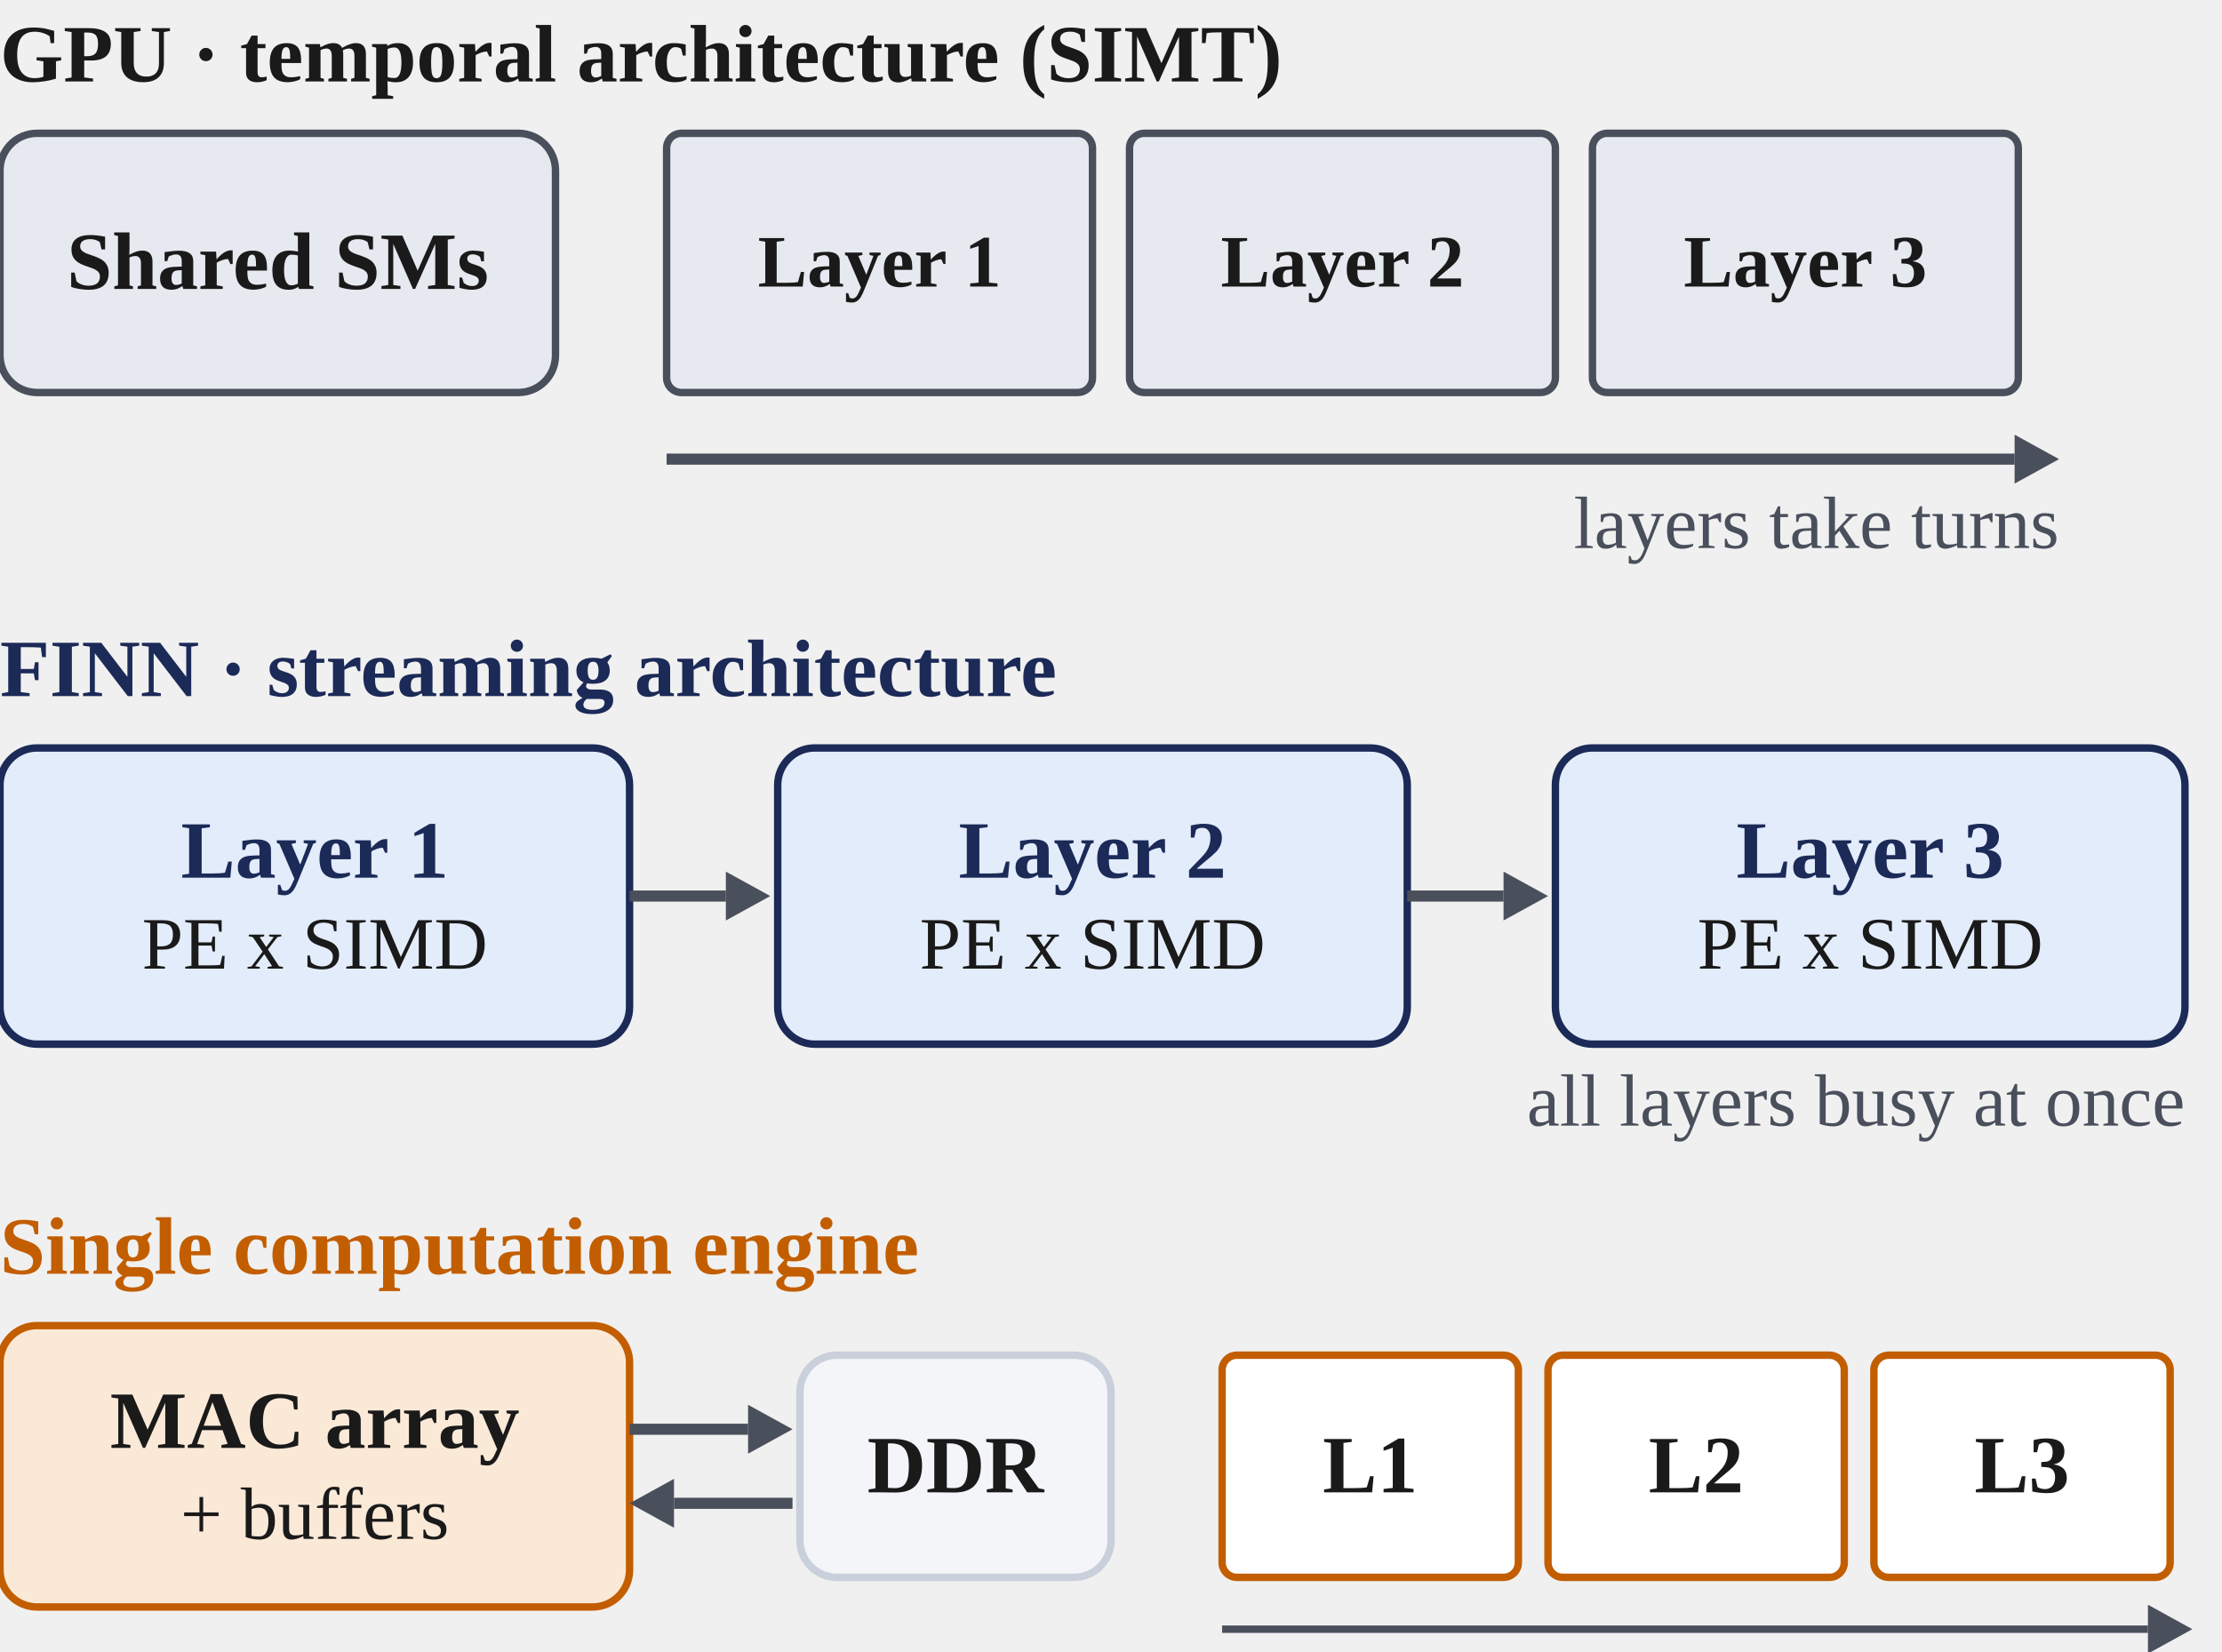
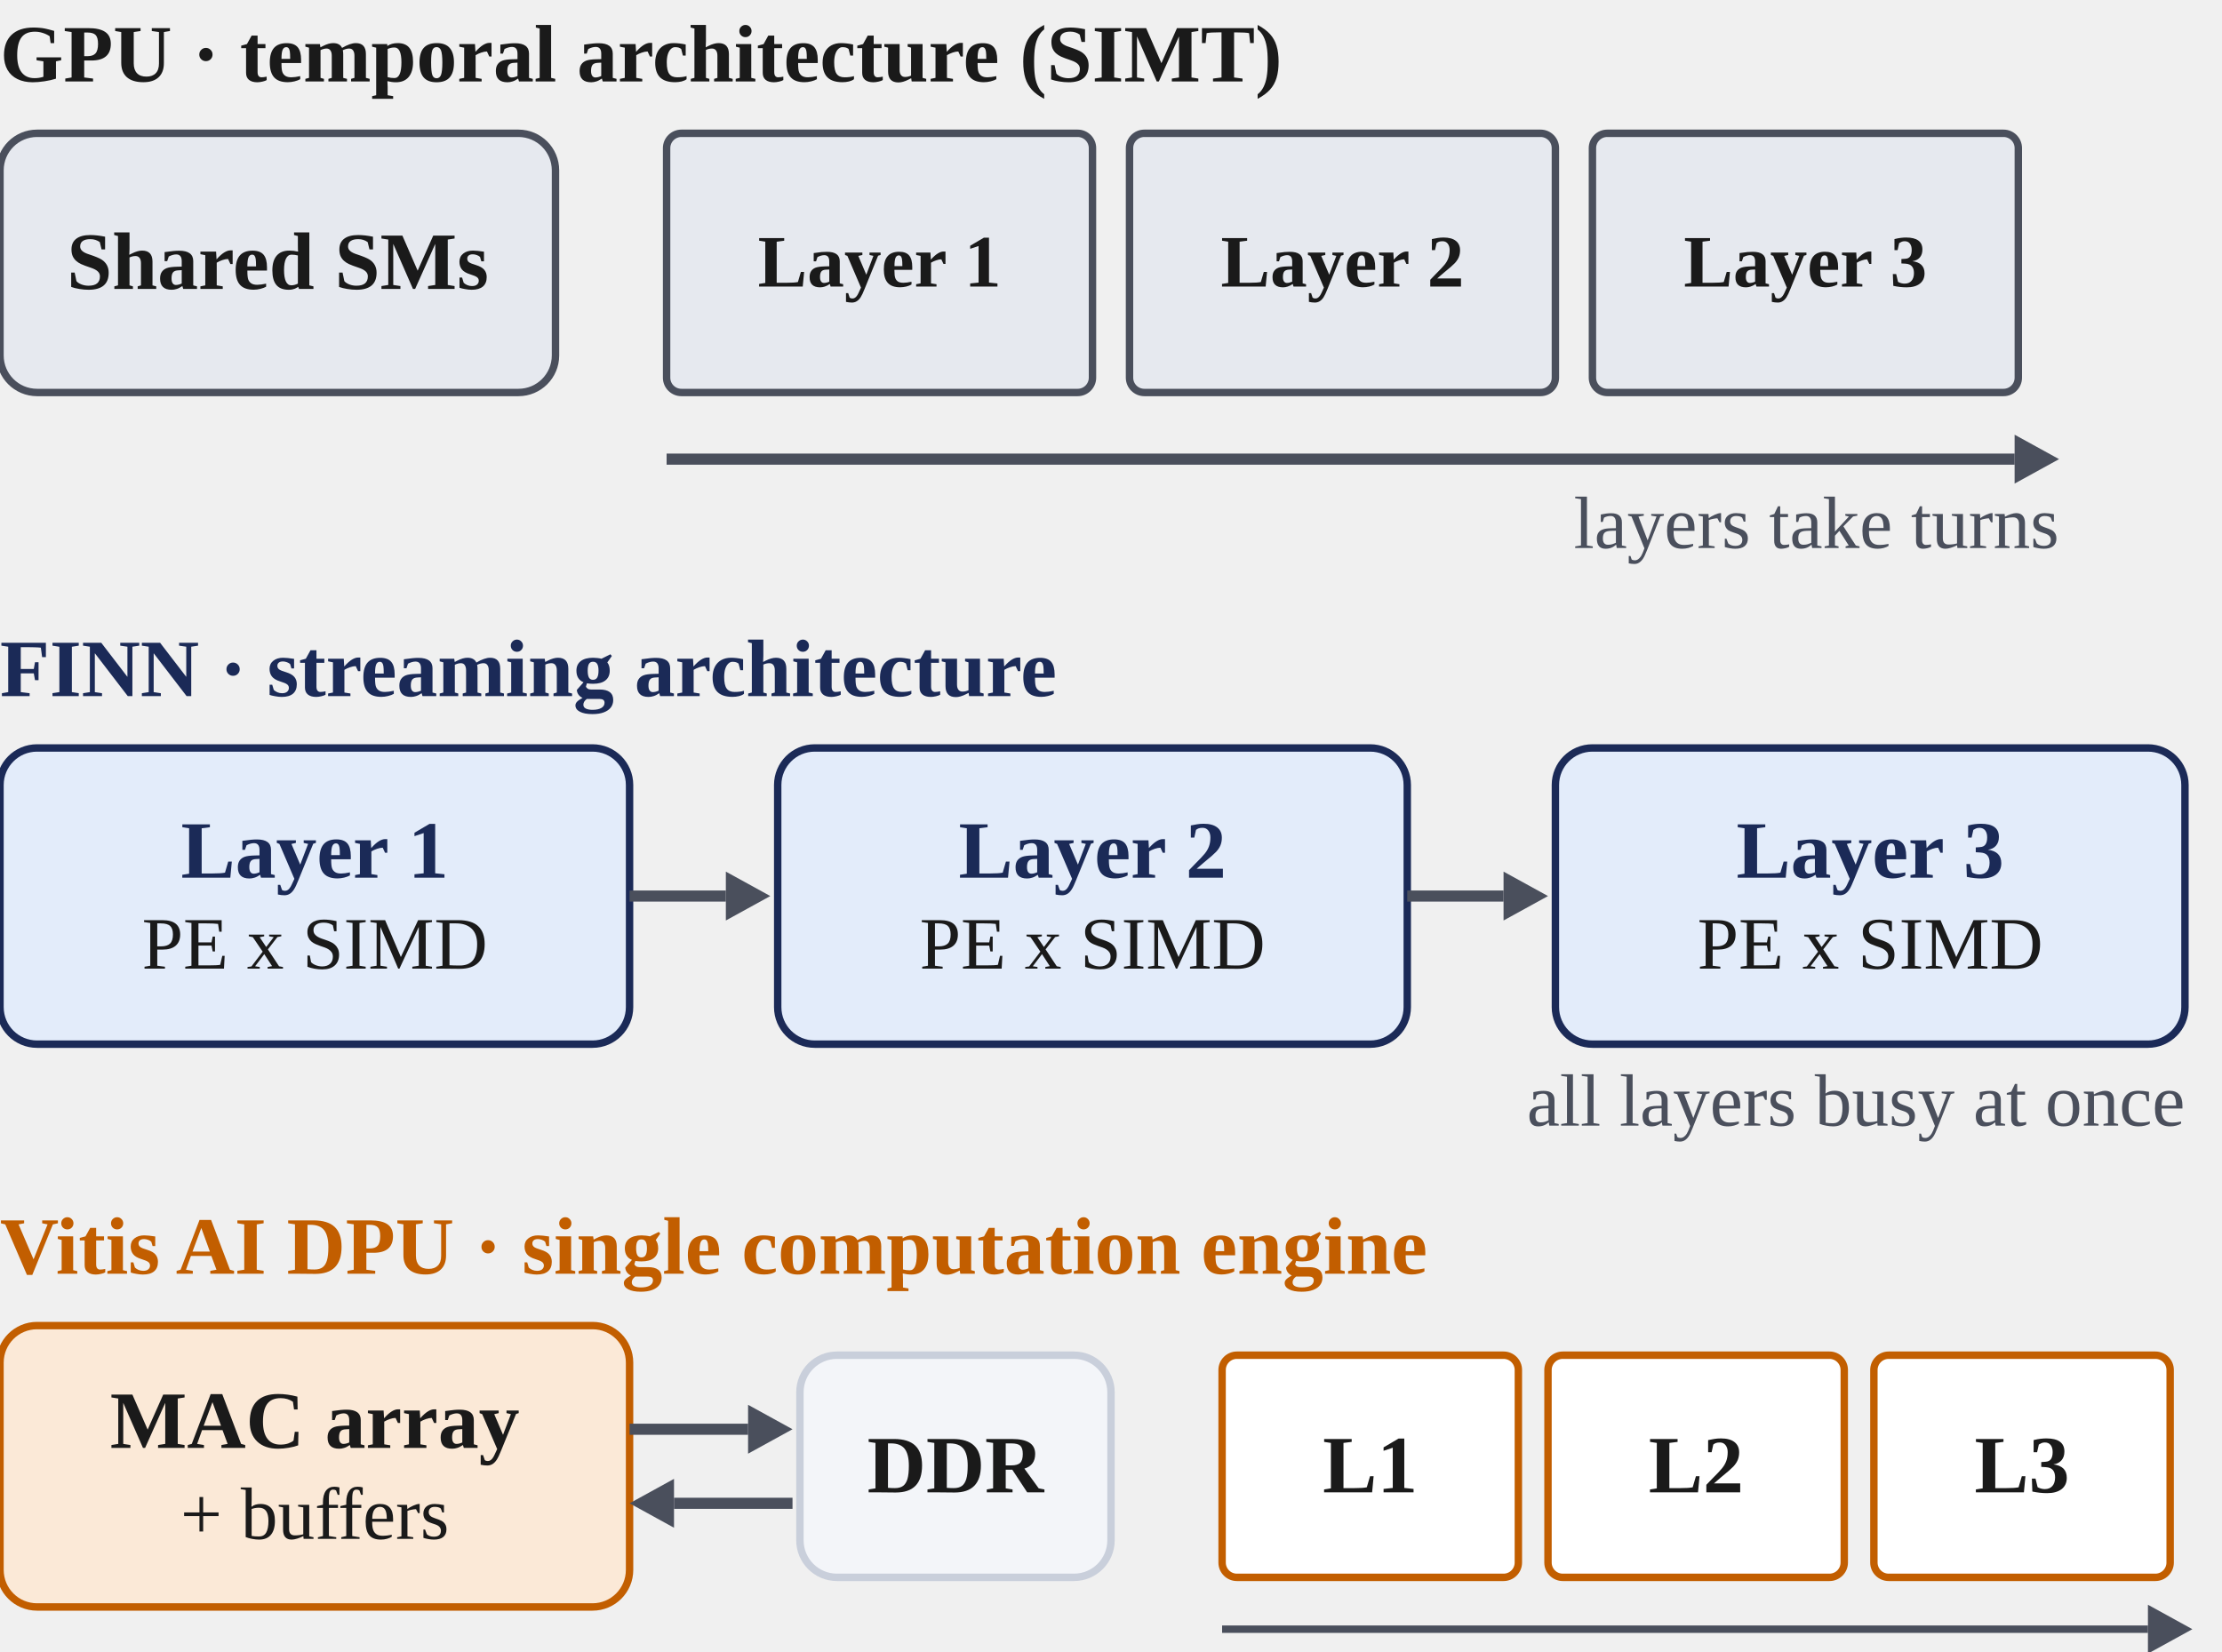
<svg xmlns="http://www.w3.org/2000/svg" width="600" height="446" viewBox="0 0 600 446">
  <text x="0" y="22" font-family="Cambria, Georgia, Times New Roman, serif" font-size="22" font-weight="700" fill="#1a1a1a" text-anchor="start">GPU · temporal architecture (SIMT)</text>
  <rect x="0" y="36" width="150" height="70" rx="10" fill="#e6e9ef" stroke="#4a4f5c" stroke-width="2" />
  <text x="75" y="78.04" font-family="Cambria, Georgia, Times New Roman, serif" font-size="22" font-weight="700" fill="#1a1a1a" text-anchor="middle">Shared SMs</text>
  <rect x="180" y="36" width="115" height="70" rx="4" fill="#e6e9ef" stroke="#4a4f5c" stroke-width="2" />
  <text x="237.5" y="77.4" font-family="Cambria, Georgia, Times New Roman, serif" font-size="20" font-weight="700" fill="#1a1a1a" text-anchor="middle">Layer 1</text>
  <rect x="305" y="36" width="115" height="70" rx="4" fill="#e6e9ef" stroke="#4a4f5c" stroke-width="2" />
  <text x="362.5" y="77.4" font-family="Cambria, Georgia, Times New Roman, serif" font-size="20" font-weight="700" fill="#1a1a1a" text-anchor="middle">Layer 2</text>
  <rect x="430" y="36" width="115" height="70" rx="4" fill="#e6e9ef" stroke="#4a4f5c" stroke-width="2" />
  <text x="487.5" y="77.4" font-family="Cambria, Georgia, Times New Roman, serif" font-size="20" font-weight="700" fill="#1a1a1a" text-anchor="middle">Layer 3</text>
  <line x1="180" y1="124" x2="544" y2="124" stroke="#4a4f5c" stroke-width="3" />
  <polygon points="556,124 544.0,117.4 544.0,130.6" fill="#4a4f5c" />
  <text x="556" y="148" font-family="Cambria, Georgia, Times New Roman, serif" font-size="20" font-weight="400" fill="#4a4f5c" text-anchor="end">layers take turns</text>
  <text x="0" y="188" font-family="Cambria, Georgia, Times New Roman, serif" font-size="22" font-weight="700" fill="#1b2a57" text-anchor="start">FINN · streaming architecture</text>
  <rect x="0" y="202" width="170" height="80" rx="10" fill="#e3ecfa" stroke="#1b2a57" stroke-width="2" />
  <text x="85" y="237.04" font-family="Cambria, Georgia, Times New Roman, serif" font-size="22" font-weight="700" fill="#1b2a57" text-anchor="middle">Layer 1</text>
  <text x="85" y="261.6" font-family="Cambria, Georgia, Times New Roman, serif" font-size="20" font-weight="400" fill="#1a1a1a" text-anchor="middle">PE x SIMD</text>
  <line x1="170" y1="242" x2="196" y2="242" stroke="#4a4f5c" stroke-width="3" />
  <polygon points="208,242 196.0,235.4 196.0,248.6" fill="#4a4f5c" />
  <rect x="210" y="202" width="170" height="80" rx="10" fill="#e3ecfa" stroke="#1b2a57" stroke-width="2" />
  <text x="295" y="237.04" font-family="Cambria, Georgia, Times New Roman, serif" font-size="22" font-weight="700" fill="#1b2a57" text-anchor="middle">Layer 2</text>
  <text x="295" y="261.6" font-family="Cambria, Georgia, Times New Roman, serif" font-size="20" font-weight="400" fill="#1a1a1a" text-anchor="middle">PE x SIMD</text>
  <line x1="380" y1="242" x2="406" y2="242" stroke="#4a4f5c" stroke-width="3" />
  <polygon points="418,242 406.0,235.4 406.0,248.6" fill="#4a4f5c" />
  <rect x="420" y="202" width="170" height="80" rx="10" fill="#e3ecfa" stroke="#1b2a57" stroke-width="2" />
  <text x="505" y="237.04" font-family="Cambria, Georgia, Times New Roman, serif" font-size="22" font-weight="700" fill="#1b2a57" text-anchor="middle">Layer 3</text>
  <text x="505" y="261.6" font-family="Cambria, Georgia, Times New Roman, serif" font-size="20" font-weight="400" fill="#1a1a1a" text-anchor="middle">PE x SIMD</text>
  <text x="590" y="304" font-family="Cambria, Georgia, Times New Roman, serif" font-size="20" font-weight="400" fill="#4a4f5c" text-anchor="end">all layers busy at once</text>
-   <text x="0" y="344" font-family="Cambria, Georgia, Times New Roman, serif" font-size="22" font-weight="700" fill="#c25e00" text-anchor="start">Single computation engine</text>
+   <text x="0" y="344" font-family="Cambria, Georgia, Times New Roman, serif" font-size="22" font-weight="700" fill="#c25e00" text-anchor="start">Vitis AI DPU · single computation engine</text>
  <rect x="0" y="358" width="170" height="76" rx="10" fill="#fbe9d7" stroke="#c25e00" stroke-width="2" />
  <text x="85" y="391.04" font-family="Cambria, Georgia, Times New Roman, serif" font-size="22" font-weight="700" fill="#1a1a1a" text-anchor="middle">MAC array</text>
  <text x="85" y="415.6" font-family="Cambria, Georgia, Times New Roman, serif" font-size="20" font-weight="400" fill="#1a1a1a" text-anchor="middle">+ buffers</text>
  <line x1="170" y1="386" x2="202" y2="386" stroke="#4a4f5c" stroke-width="3" />
  <polygon points="214,386 202.0,379.4 202.0,392.6" fill="#4a4f5c" />
  <line x1="214" y1="406" x2="182" y2="406" stroke="#4a4f5c" stroke-width="3" />
  <polygon points="170,406 182.0,412.6 182.0,399.4" fill="#4a4f5c" />
  <rect x="216" y="366" width="84" height="60" rx="10" fill="#f3f5f9" stroke="#c9cfdb" stroke-width="2" />
  <text x="258" y="403.04" font-family="Cambria, Georgia, Times New Roman, serif" font-size="22" font-weight="700" fill="#1a1a1a" text-anchor="middle">DDR</text>
  <rect x="330" y="366" width="80" height="60" rx="4" fill="#ffffff" stroke="#c25e00" stroke-width="2" />
  <text x="370" y="403.04" font-family="Cambria, Georgia, Times New Roman, serif" font-size="22" font-weight="700" fill="#1a1a1a" text-anchor="middle">L1</text>
  <rect x="418" y="366" width="80" height="60" rx="4" fill="#ffffff" stroke="#c25e00" stroke-width="2" />
  <text x="458" y="403.04" font-family="Cambria, Georgia, Times New Roman, serif" font-size="22" font-weight="700" fill="#1a1a1a" text-anchor="middle">L2</text>
  <rect x="506" y="366" width="80" height="60" rx="4" fill="#ffffff" stroke="#c25e00" stroke-width="2" />
  <text x="546" y="403.04" font-family="Cambria, Georgia, Times New Roman, serif" font-size="22" font-weight="700" fill="#1a1a1a" text-anchor="middle">L3</text>
  <line x1="330" y1="440" x2="580" y2="440" stroke="#4a4f5c" stroke-width="2" />
  <polygon points="592,440 580.0,433.4 580.0,446.6" fill="#4a4f5c" />
</svg>
